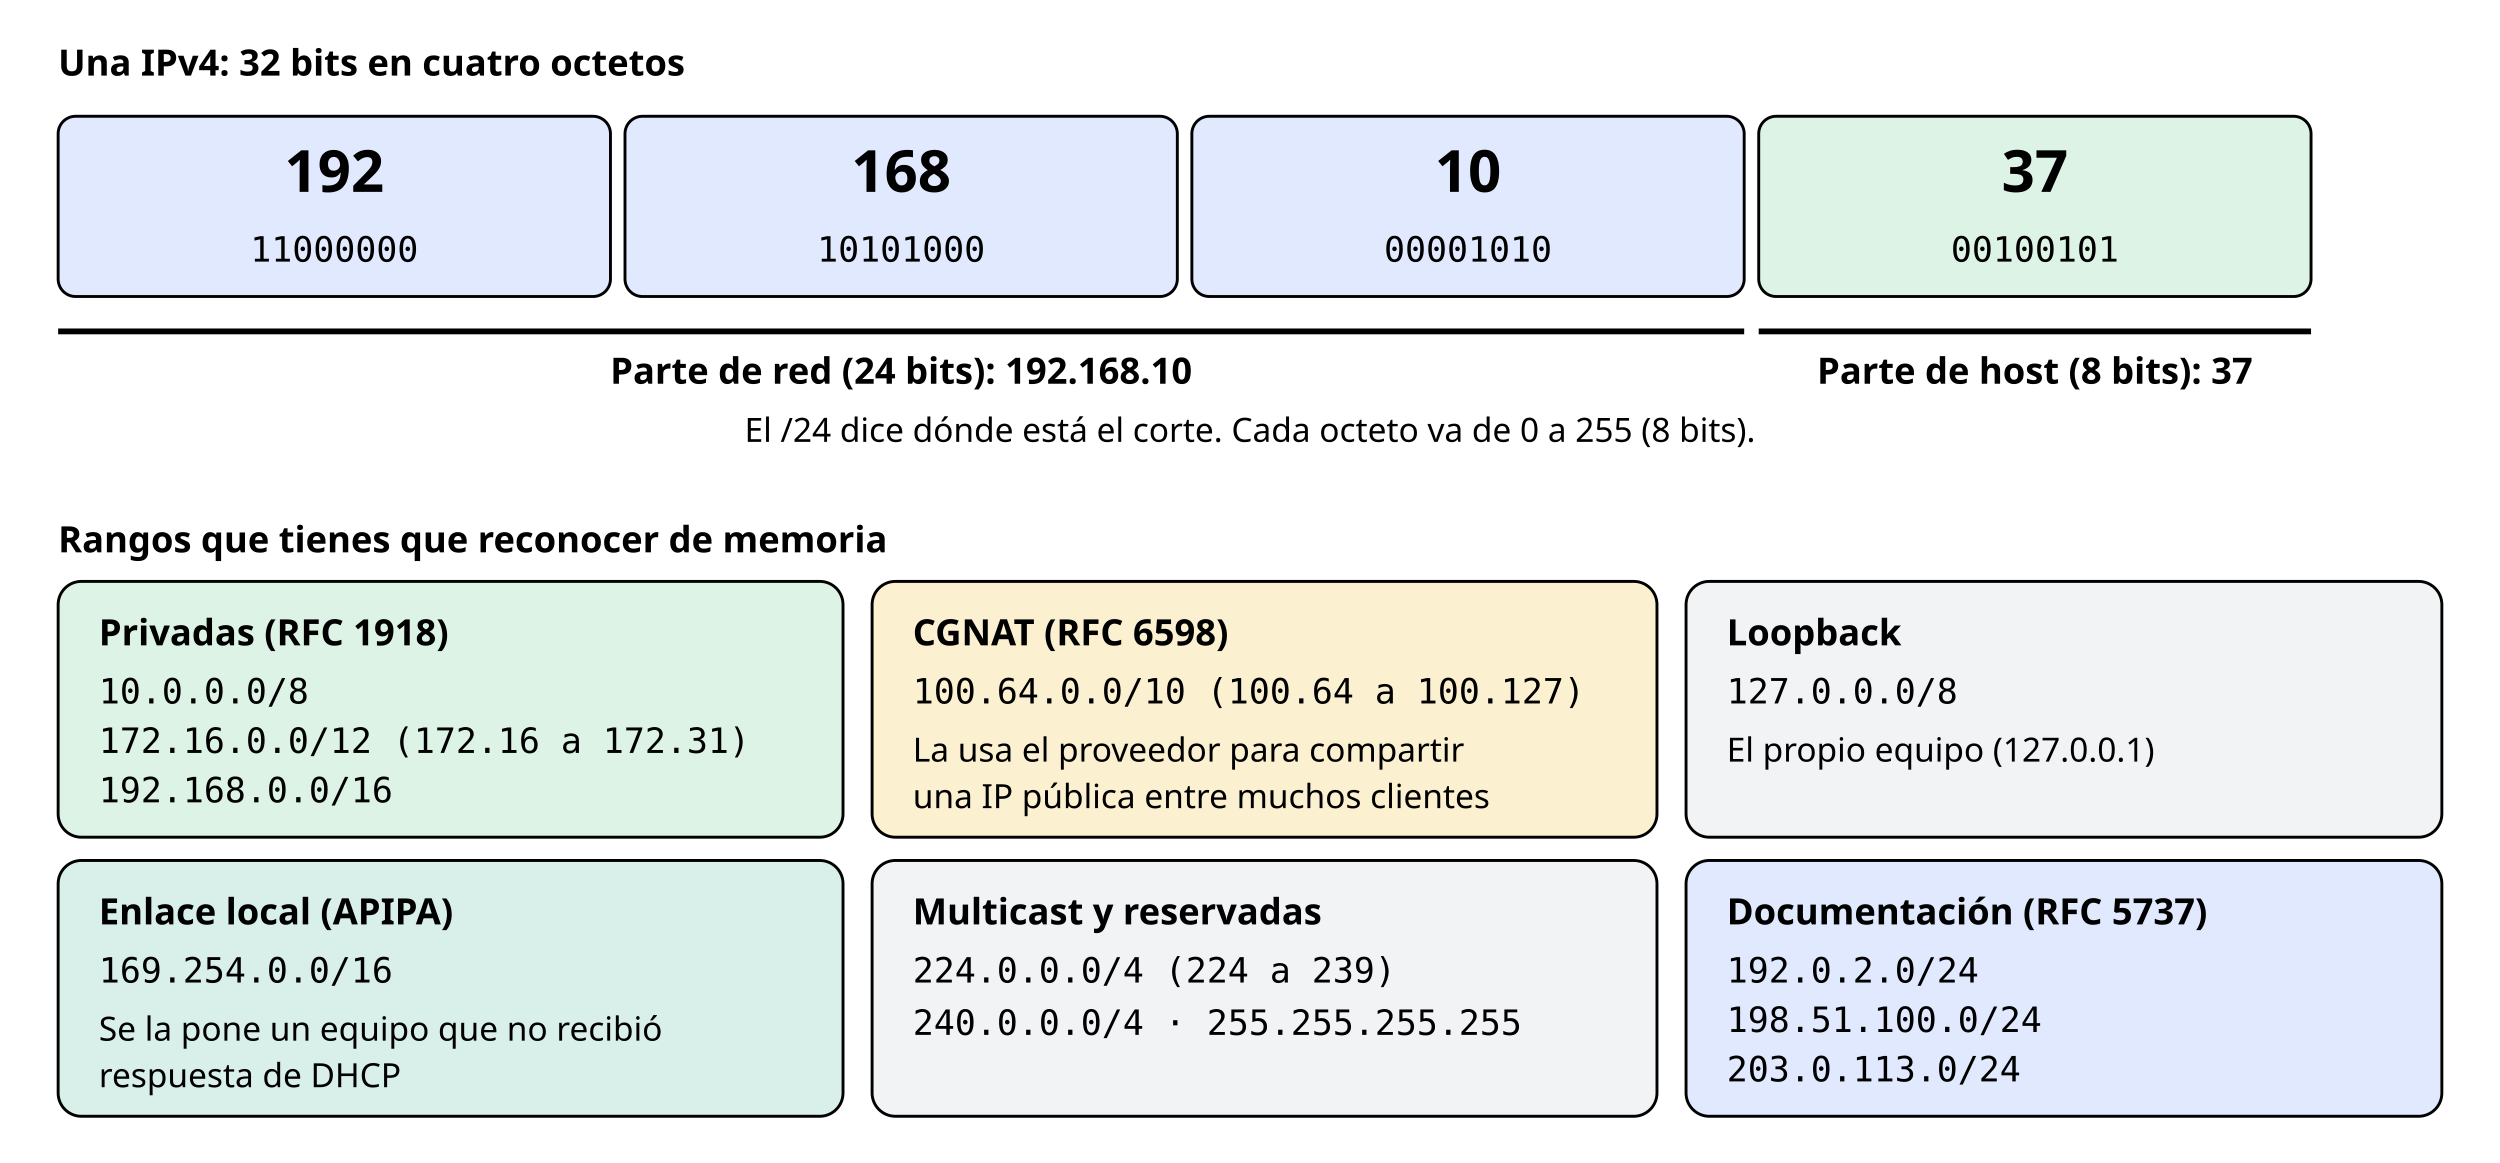
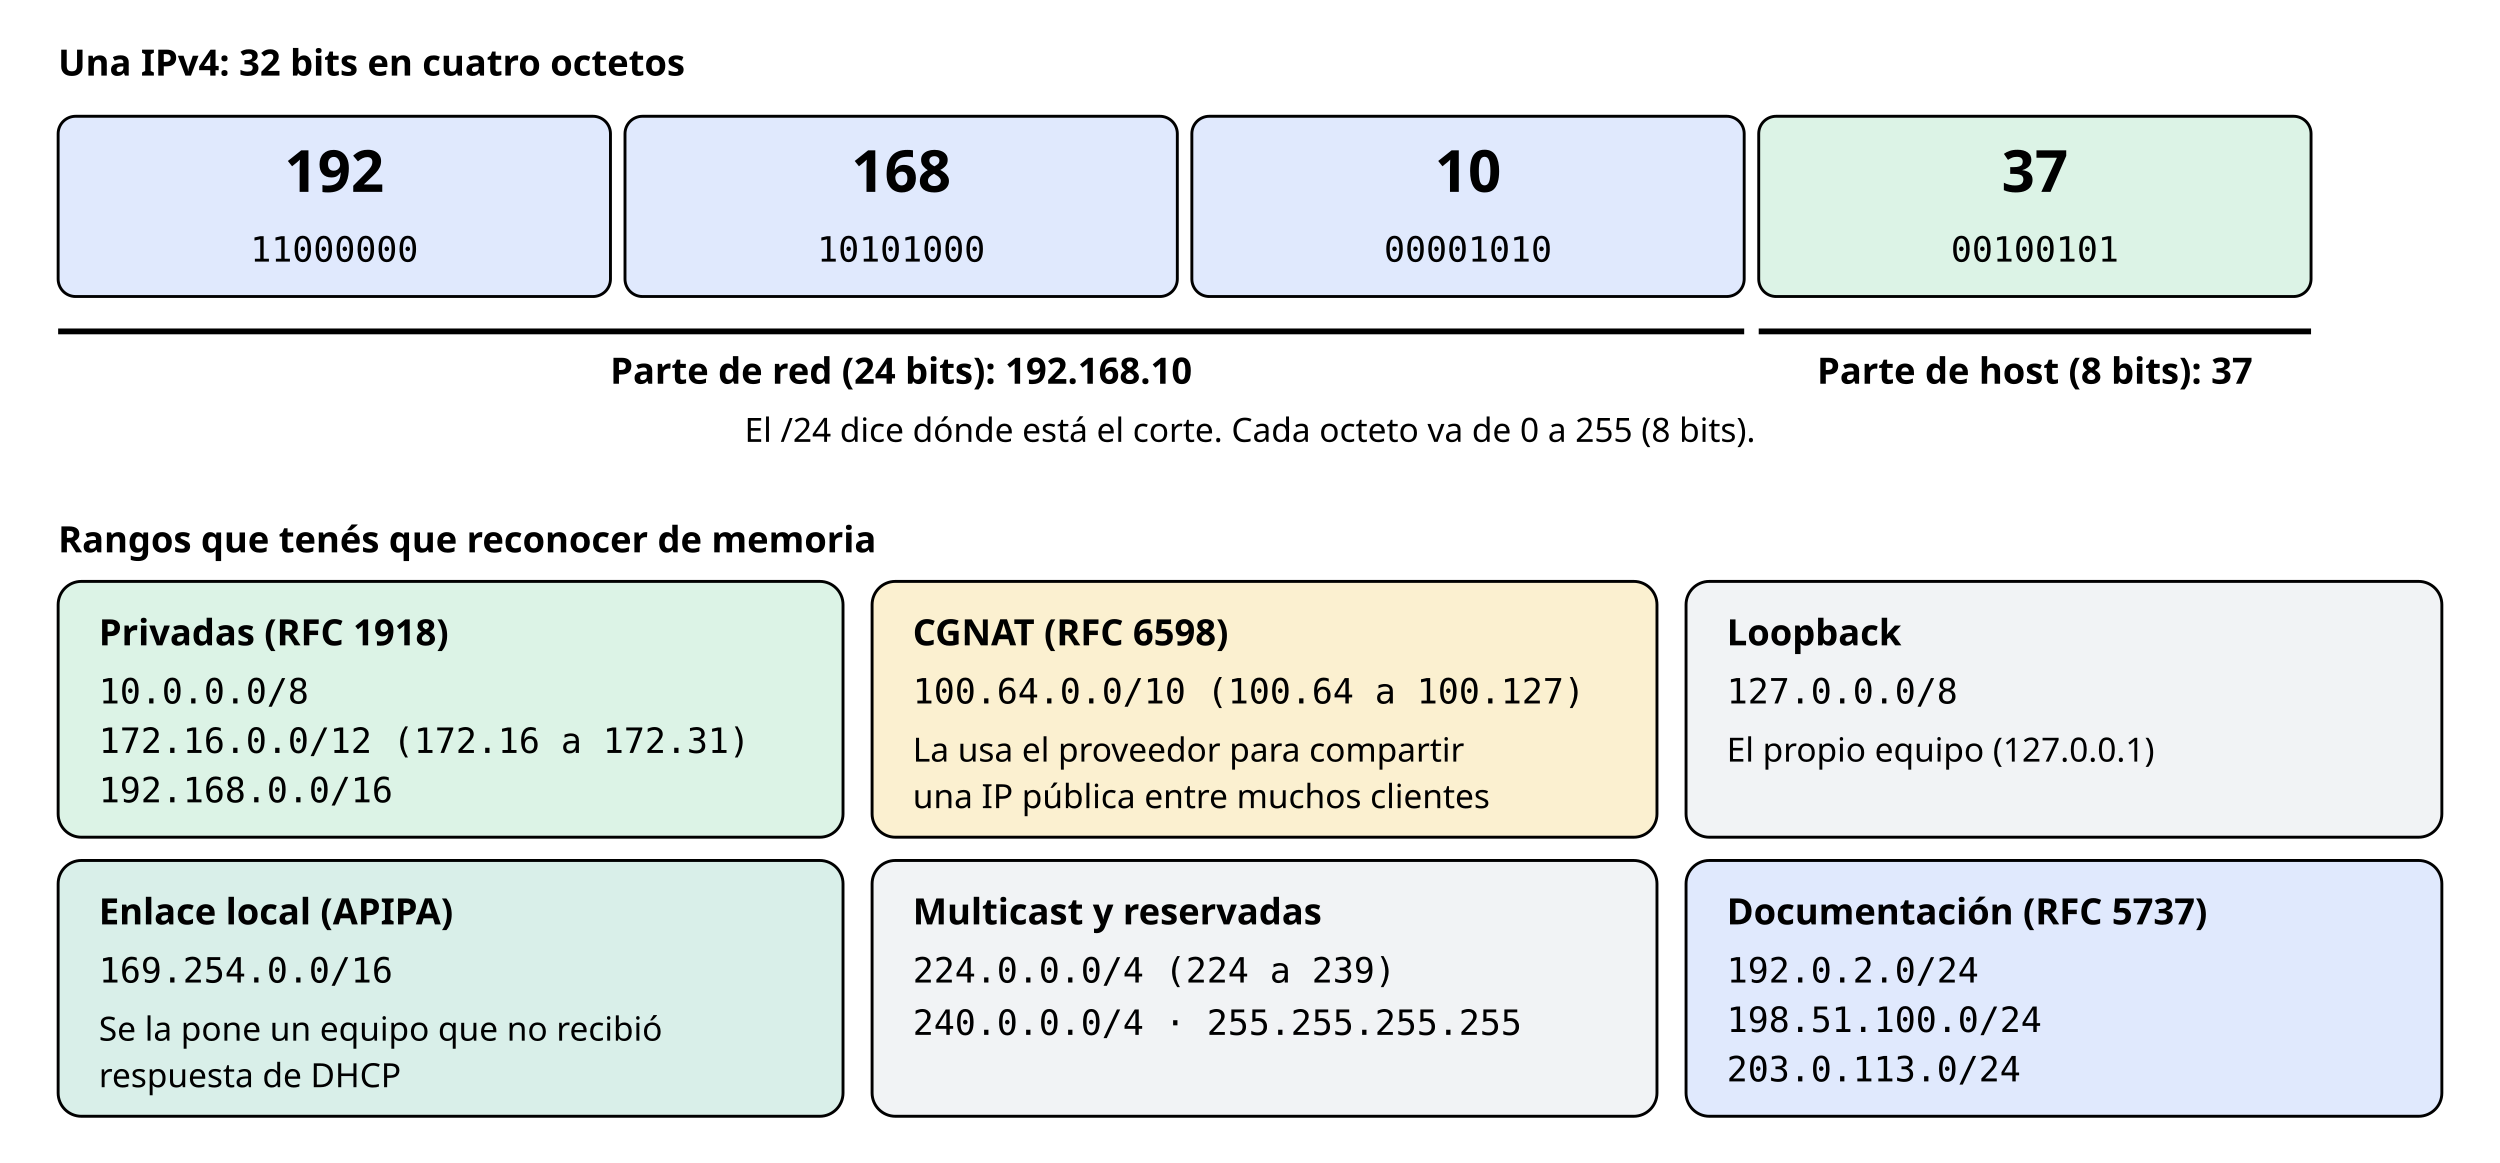
<svg xmlns="http://www.w3.org/2000/svg" viewBox="0 0 860 400" font-family="system-ui, sans-serif" font-size="12.5">
  <text x="20" y="26" font-weight="700" fill="currentColor">Una IPv4: 32 bits en cuatro octetos</text>
  <g stroke="currentColor">
    <rect x="20" y="40" width="190" height="62" rx="6" fill="var(--info-soft, #e0e9fd)" />
    <rect x="215" y="40" width="190" height="62" rx="6" fill="var(--info-soft, #e0e9fd)" />
    <rect x="410" y="40" width="190" height="62" rx="6" fill="var(--info-soft, #e0e9fd)" />
    <rect x="605" y="40" width="190" height="62" rx="6" fill="var(--ok-soft, #dcf3e6)" />
  </g>
  <g fill="currentColor" text-anchor="middle">
    <text x="115" y="66" font-size="20" font-weight="700">192</text>
    <text x="310" y="66" font-size="20" font-weight="700">168</text>
    <text x="505" y="66" font-size="20" font-weight="700">10</text>
    <text x="700" y="66" font-size="20" font-weight="700">37</text>
    <g font-family="ui-monospace, monospace" font-size="12">
      <text x="115" y="90">11000000</text>
      <text x="310" y="90">10101000</text>
      <text x="505" y="90">00001010</text>
      <text x="700" y="90">00100101</text>
    </g>
  </g>
  <line x1="20" y1="114" x2="600" y2="114" stroke="currentColor" stroke-width="2" />
  <line x1="605" y1="114" x2="795" y2="114" stroke="currentColor" stroke-width="2" />
  <g fill="currentColor" text-anchor="middle">
    <text x="310" y="132" font-weight="700">Parte de red (24 bits): 192.168.10</text>
    <text x="700" y="132" font-weight="700">Parte de host (8 bits): 37</text>
  </g>
  <text x="430" y="152" text-anchor="middle" font-size="11.5" fill="currentColor">El /24 dice dónde está el corte. Cada octeto va de 0 a 255 (8 bits).</text>
-   <text x="20" y="190" font-weight="700" fill="currentColor">Rangos que tienes que reconocer de memoria</text>
+   <text x="20" y="190" font-weight="700" fill="currentColor">Rangos que tenés que reconocer de memoria</text>
  <g stroke="currentColor">
    <rect x="20" y="200" width="270" height="88" rx="8" fill="var(--ok-soft, #dcf3e6)" />
    <rect x="300" y="200" width="270" height="88" rx="8" fill="var(--warn-soft, #fbf0d0)" />
    <rect x="580" y="200" width="260" height="88" rx="8" fill="var(--surface-2, #f1f3f5)" />
    <rect x="20" y="296" width="270" height="88" rx="8" fill="var(--accent-soft, #d9efe9)" />
    <rect x="300" y="296" width="270" height="88" rx="8" fill="var(--surface-2, #f1f3f5)" />
    <rect x="580" y="296" width="260" height="88" rx="8" fill="var(--info-soft, #e0e9fd)" />
  </g>
  <g fill="currentColor">
    <text x="34" y="222" font-weight="700">Privadas (RFC 1918)</text>
    <text x="34" y="242" font-family="ui-monospace, monospace" font-size="12">10.0.0.0/8</text>
    <text x="34" y="259" font-family="ui-monospace, monospace" font-size="12">172.16.0.0/12 (172.16 a 172.31)</text>
    <text x="34" y="276" font-family="ui-monospace, monospace" font-size="12">192.168.0.0/16</text>
    <text x="314" y="222" font-weight="700">CGNAT (RFC 6598)</text>
    <text x="314" y="242" font-family="ui-monospace, monospace" font-size="12">100.64.0.0/10 (100.64 a 100.127)</text>
    <text x="314" y="262" font-size="11.5">La usa el proveedor para compartir</text>
    <text x="314" y="278" font-size="11.5">una IP pública entre muchos clientes</text>
    <text x="594" y="222" font-weight="700">Loopback</text>
    <text x="594" y="242" font-family="ui-monospace, monospace" font-size="12">127.0.0.0/8</text>
    <text x="594" y="262" font-size="11.5">El propio equipo (127.0.0.1)</text>
    <text x="34" y="318" font-weight="700">Enlace local (APIPA)</text>
    <text x="34" y="338" font-family="ui-monospace, monospace" font-size="12">169.254.0.0/16</text>
    <text x="34" y="358" font-size="11.5">Se la pone un equipo que no recibió</text>
    <text x="34" y="374" font-size="11.5">respuesta de DHCP</text>
    <text x="314" y="318" font-weight="700">Multicast y reservadas</text>
    <text x="314" y="338" font-family="ui-monospace, monospace" font-size="12">224.0.0.0/4 (224 a 239)</text>
    <text x="314" y="356" font-family="ui-monospace, monospace" font-size="12">240.0.0.0/4 · 255.255.255.255</text>
    <text x="594" y="318" font-weight="700">Documentación (RFC 5737)</text>
    <text x="594" y="338" font-family="ui-monospace, monospace" font-size="12">192.0.2.0/24</text>
    <text x="594" y="355" font-family="ui-monospace, monospace" font-size="12">198.51.100.0/24</text>
    <text x="594" y="372" font-family="ui-monospace, monospace" font-size="12">203.0.113.0/24</text>
  </g>
</svg>
